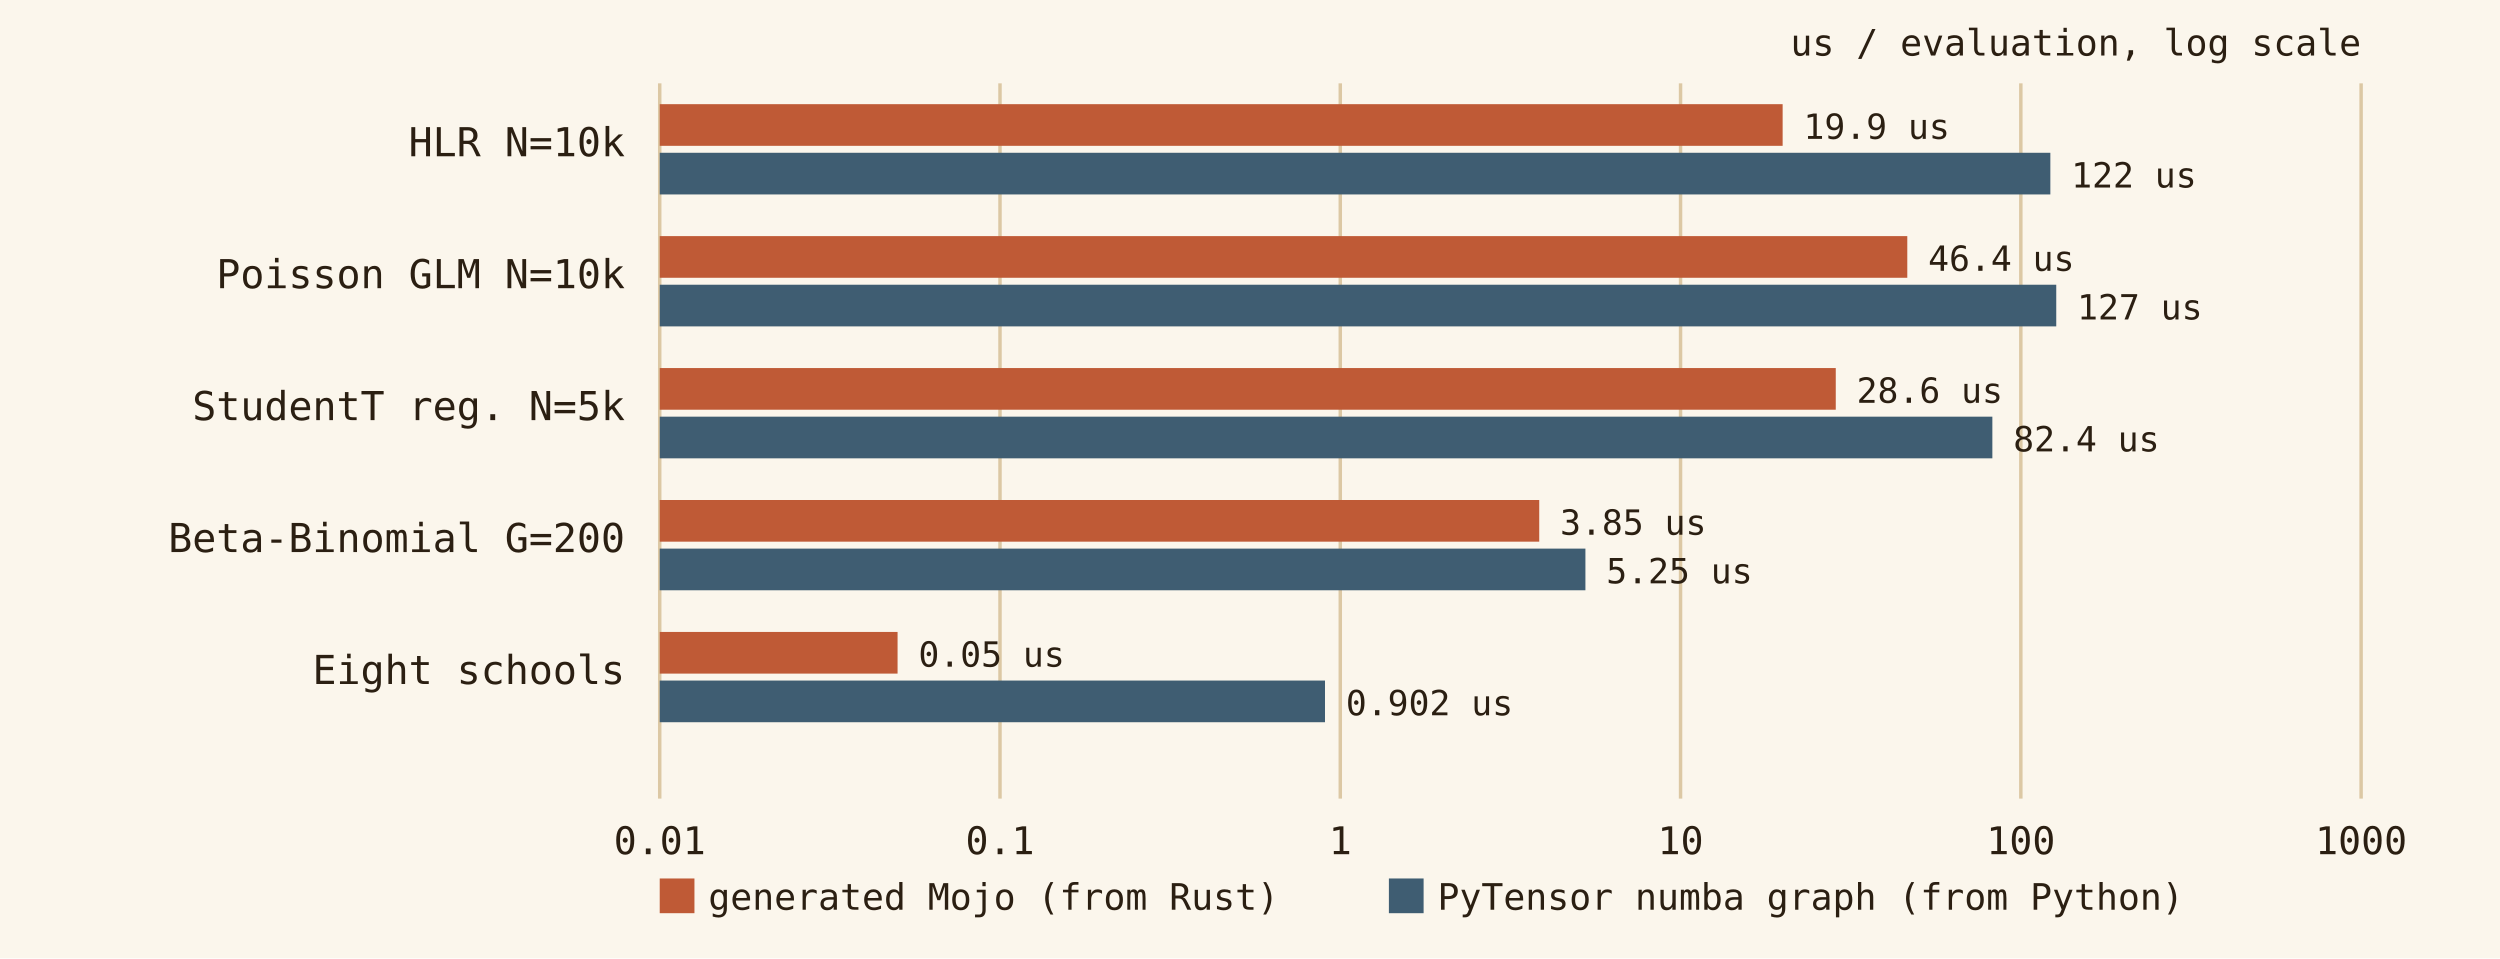
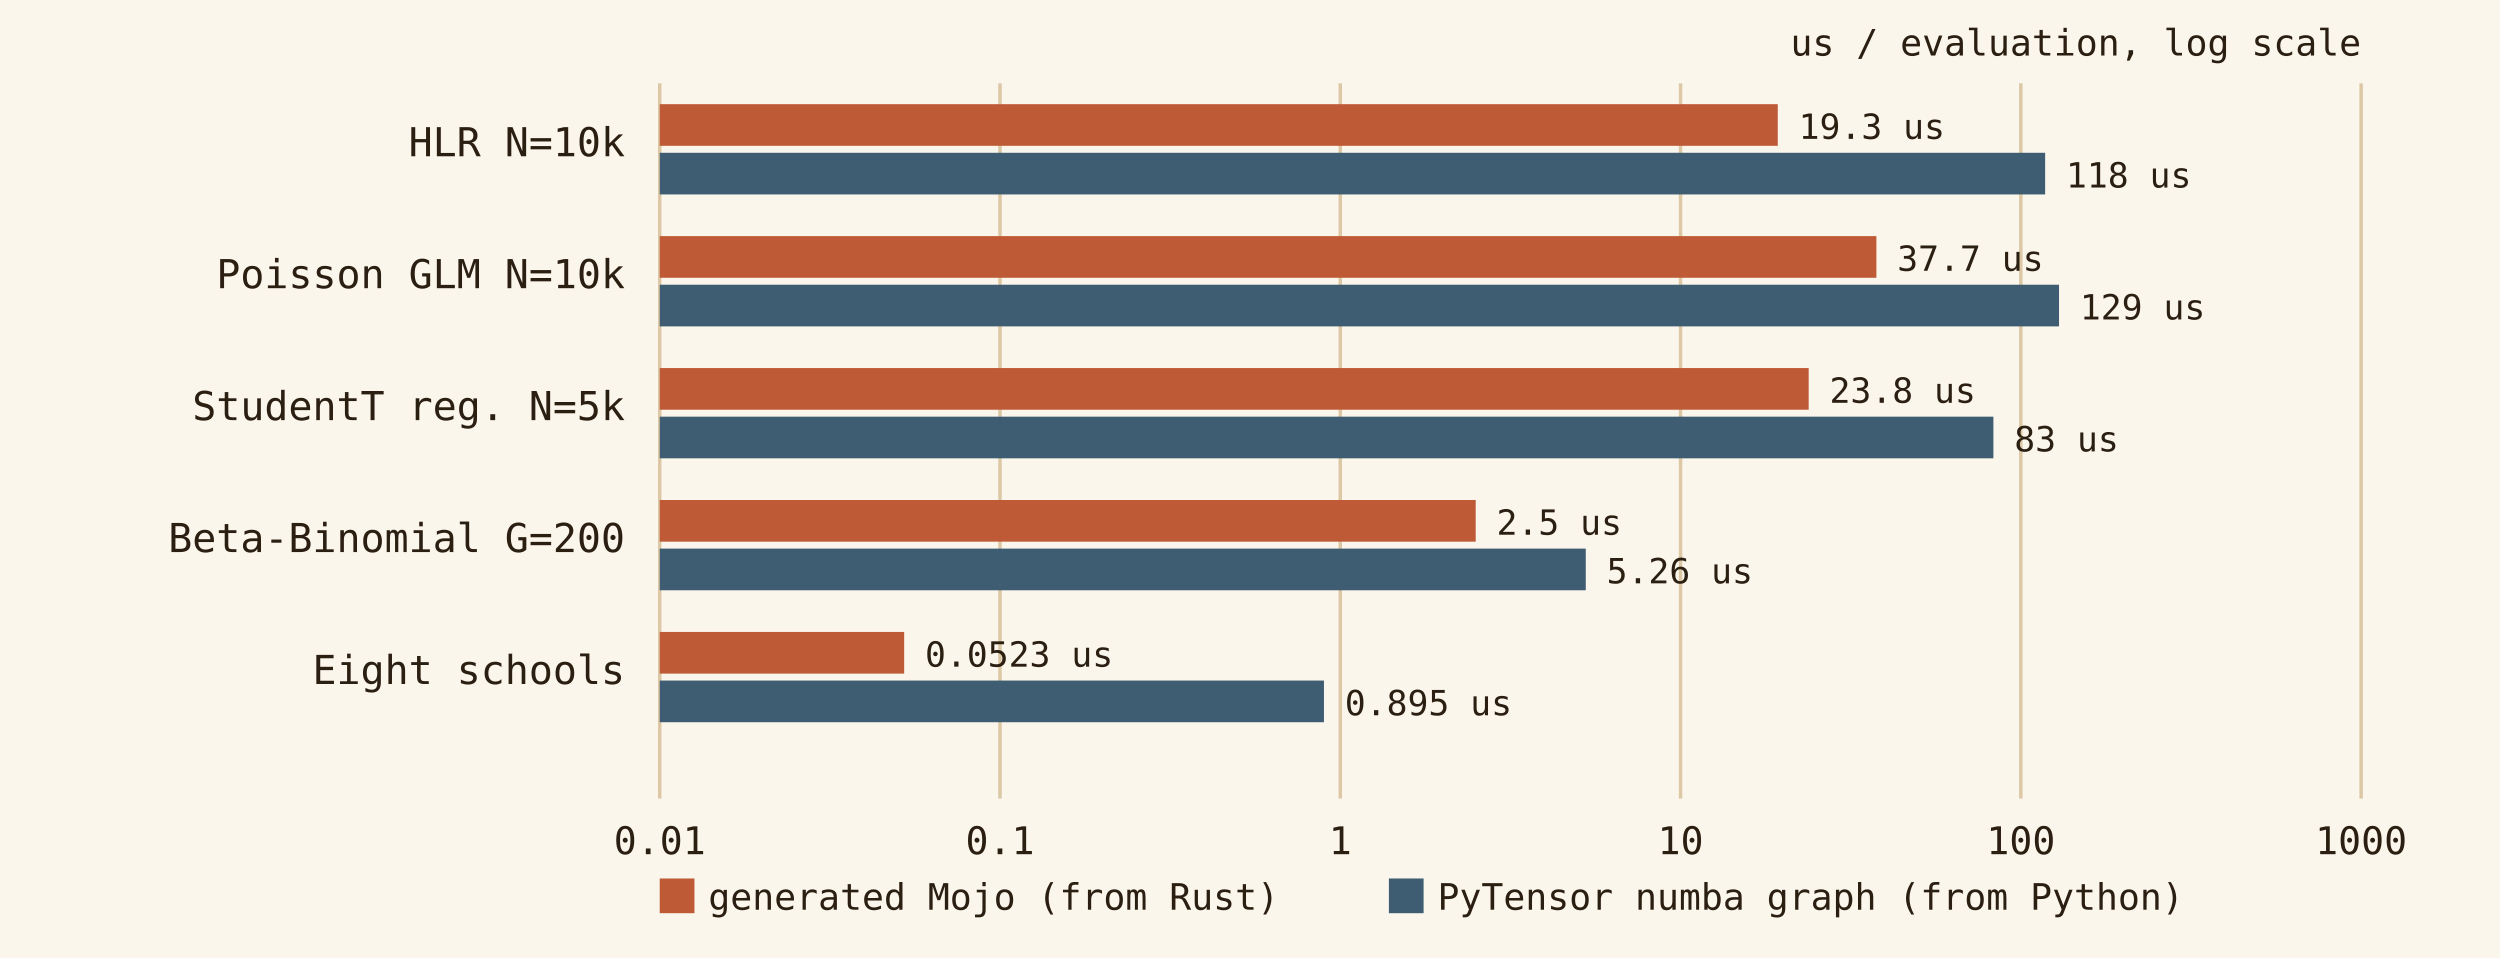
<svg xmlns="http://www.w3.org/2000/svg" viewBox="0 0 720 276" role="img" aria-label="logp and gradient time per evaluation" class="ds-figure-svg" font-family="Space Mono, ui-monospace, Menlo, monospace">
  <rect x="0" y="0" width="720" height="276" fill="#fbf6ec" />
  <line x1="190.0" y1="24" x2="190.0" y2="230" stroke="#dcc8a4" />
  <text x="190.0" y="246" font-size="11" fill="#2b1f12" text-anchor="middle">0.01</text>
  <line x1="288.0" y1="24" x2="288.0" y2="230" stroke="#dcc8a4" />
  <text x="288.0" y="246" font-size="11" fill="#2b1f12" text-anchor="middle">0.1</text>
  <line x1="386.0" y1="24" x2="386.0" y2="230" stroke="#dcc8a4" />
  <text x="386.0" y="246" font-size="11" fill="#2b1f12" text-anchor="middle">1</text>
  <line x1="484.0" y1="24" x2="484.0" y2="230" stroke="#dcc8a4" />
  <text x="484.0" y="246" font-size="11" fill="#2b1f12" text-anchor="middle">10</text>
  <line x1="582.0" y1="24" x2="582.0" y2="230" stroke="#dcc8a4" />
  <text x="582.0" y="246" font-size="11" fill="#2b1f12" text-anchor="middle">100</text>
  <line x1="680.0" y1="24" x2="680.0" y2="230" stroke="#dcc8a4" />
  <text x="680.0" y="246" font-size="11" fill="#2b1f12" text-anchor="middle">1000</text>
  <text x="180" y="45" font-size="11.5" fill="#2b1f12" text-anchor="end">HLR N=10k</text>
-   <rect x="190" y="30" width="323.4" height="12" fill="#bf5a36" />
-   <text x="519.4" y="40" font-size="10" fill="#2b1f12">19.9 us</text>
-   <rect x="190" y="44" width="400.5" height="12" fill="#3f5d72" />
-   <text x="596.5" y="54" font-size="10" fill="#2b1f12">122 us</text>
+   <rect x="190" y="30" width="322.0" height="12" fill="#bf5a36" />
+   <text x="518.0" y="40" font-size="10" fill="#2b1f12">19.3 us</text>
+   <rect x="190" y="44" width="399.0" height="12" fill="#3f5d72" />
+   <text x="595.0" y="54" font-size="10" fill="#2b1f12">118 us</text>
  <text x="180" y="83" font-size="11.5" fill="#2b1f12" text-anchor="end">Poisson GLM N=10k</text>
-   <rect x="190" y="68" width="359.3" height="12" fill="#bf5a36" />
-   <text x="555.3" y="78" font-size="10" fill="#2b1f12">46.4 us</text>
-   <rect x="190" y="82" width="402.2" height="12" fill="#3f5d72" />
-   <text x="598.2" y="92" font-size="10" fill="#2b1f12">127 us</text>
+   <rect x="190" y="68" width="350.4" height="12" fill="#bf5a36" />
+   <text x="546.4" y="78" font-size="10" fill="#2b1f12">37.7 us</text>
+   <rect x="190" y="82" width="403.0" height="12" fill="#3f5d72" />
+   <text x="599.0" y="92" font-size="10" fill="#2b1f12">129 us</text>
  <text x="180" y="121" font-size="11.5" fill="#2b1f12" text-anchor="end">StudentT reg. N=5k</text>
-   <rect x="190" y="106" width="338.7" height="12" fill="#bf5a36" />
-   <text x="534.7" y="116" font-size="10" fill="#2b1f12">28.6 us</text>
-   <rect x="190" y="120" width="383.8" height="12" fill="#3f5d72" />
-   <text x="579.8" y="130" font-size="10" fill="#2b1f12">82.4 us</text>
+   <rect x="190" y="106" width="330.9" height="12" fill="#bf5a36" />
+   <text x="526.9" y="116" font-size="10" fill="#2b1f12">23.8 us</text>
+   <rect x="190" y="120" width="384.1" height="12" fill="#3f5d72" />
+   <text x="580.1" y="130" font-size="10" fill="#2b1f12">83 us</text>
  <text x="180" y="159" font-size="11.5" fill="#2b1f12" text-anchor="end">Beta-Binomial G=200</text>
-   <rect x="190" y="144" width="253.3" height="12" fill="#bf5a36" />
-   <text x="449.3" y="154" font-size="10" fill="#2b1f12">3.85 us</text>
-   <rect x="190" y="158" width="266.6" height="12" fill="#3f5d72" />
-   <text x="462.6" y="168" font-size="10" fill="#2b1f12">5.25 us</text>
+   <rect x="190" y="144" width="235.0" height="12" fill="#bf5a36" />
+   <text x="431.0" y="154" font-size="10" fill="#2b1f12">2.5 us</text>
+   <rect x="190" y="158" width="266.7" height="12" fill="#3f5d72" />
+   <text x="462.7" y="168" font-size="10" fill="#2b1f12">5.26 us</text>
  <text x="180" y="197" font-size="11.5" fill="#2b1f12" text-anchor="end">Eight schools</text>
-   <rect x="190" y="182" width="68.5" height="12" fill="#bf5a36" />
-   <text x="264.5" y="192" font-size="10" fill="#2b1f12">0.05 us</text>
-   <rect x="190" y="196" width="191.6" height="12" fill="#3f5d72" />
-   <text x="387.6" y="206" font-size="10" fill="#2b1f12">0.902 us</text>
+   <rect x="190" y="182" width="70.4" height="12" fill="#bf5a36" />
+   <text x="266.4" y="192" font-size="10" fill="#2b1f12">0.0523 us</text>
+   <rect x="190" y="196" width="191.3" height="12" fill="#3f5d72" />
+   <text x="387.3" y="206" font-size="10" fill="#2b1f12">0.895 us</text>
  <rect x="190" y="253" width="10" height="10" fill="#bf5a36" />
  <text x="204" y="262" font-size="10.5" fill="#2b1f12">generated Mojo (from Rust)</text>
  <rect x="400" y="253" width="10" height="10" fill="#3f5d72" />
  <text x="414" y="262" font-size="10.5" fill="#2b1f12">PyTensor numba graph (from Python)</text>
  <text x="680" y="16" font-size="10.5" fill="#2b1f12" text-anchor="end">us / evaluation, log scale</text>
</svg>
